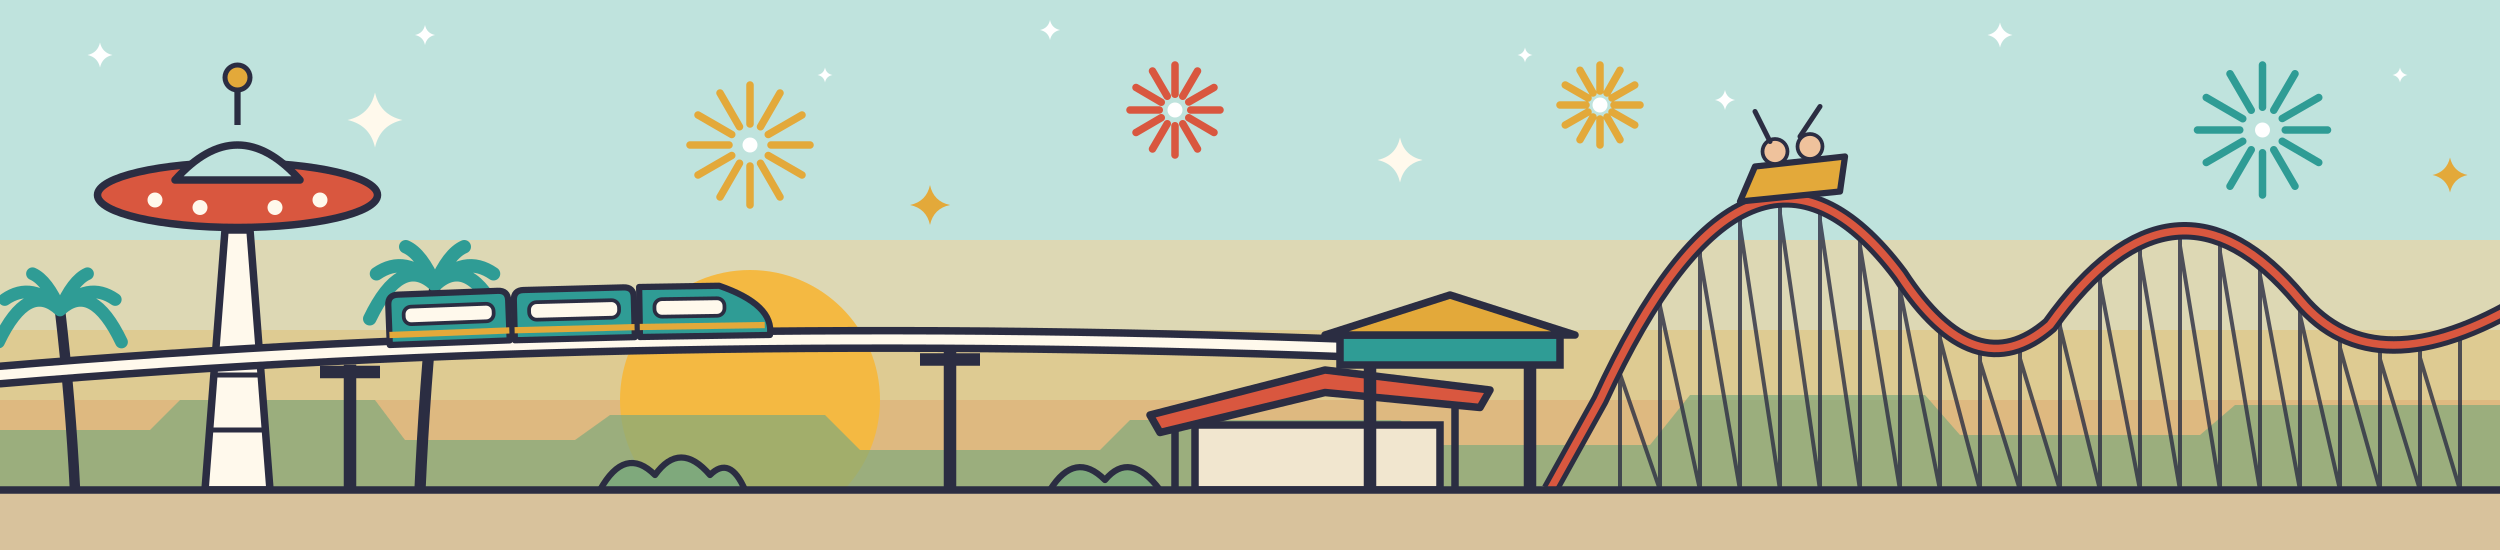
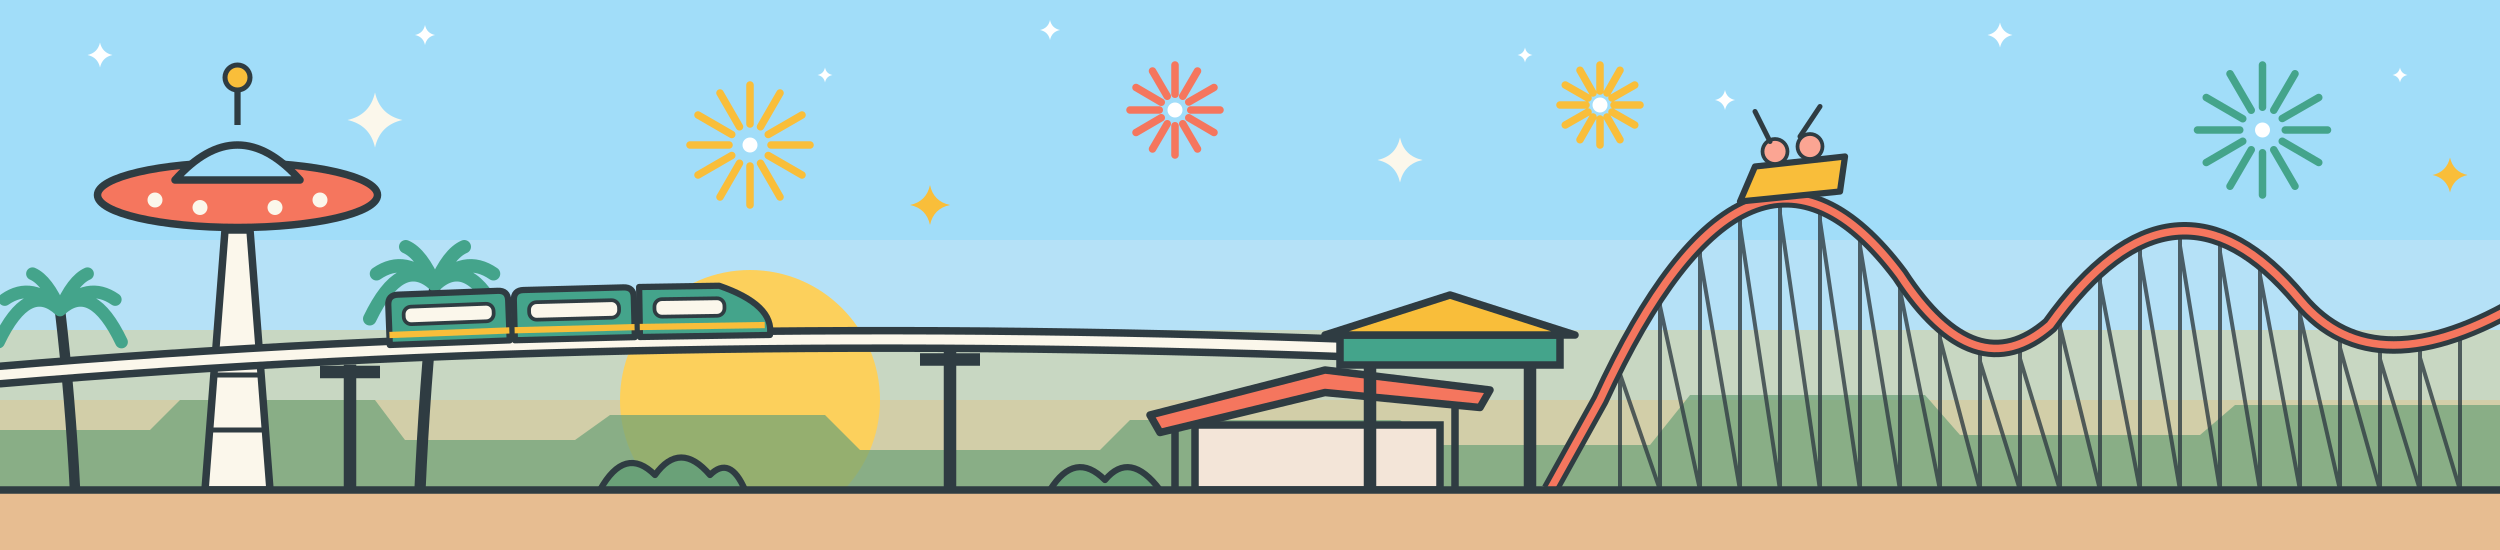
<svg xmlns="http://www.w3.org/2000/svg" viewBox="0 0 1000 220" width="1000" height="220">
  <g id="sky-layer">
-     <rect id="sky" width="1000" height="220" fill="#BFE3DD" />
-     <rect id="dusk-band-1" y="96" width="1000" height="100" fill="#E9D3A3" opacity="0.7" />
-     <rect id="dusk-band-2" y="132" width="1000" height="64" fill="#E3A93A" opacity="0.28" />
-     <rect id="dusk-band-3" y="160" width="1000" height="36" fill="#E07A3F" opacity="0.22" />
+     <rect id="sky" width="1000" height="220" fill="#A1DDF9" />
+     <rect id="dusk-band-1" y="96" width="1000" height="100" fill="#BDE2F7" opacity="0.7" />
+     <rect id="dusk-band-2" y="132" width="1000" height="64" fill="#F9BE3A" opacity="0.28" />
+     <rect id="dusk-band-3" y="160" width="1000" height="36" fill="#F6AF4E" opacity="0.22" />
  </g>
  <g id="stars">
    <path id="star-1" d="M40 17 Q40.9 21.1 45 22 Q40.9 22.9 40 27 Q39.1 22.9 35 22 Q39.1 21.1 40 17 Z" fill="#FFFFFF" />
    <path id="star-2" d="M170 10 Q170.7 13.3 174 14 Q170.7 14.7 170 18 Q169.3 14.7 166 14 Q169.3 13.3 170 10 Z" fill="#FFFFFF" />
    <path id="star-3" d="M330 27 Q330.5 29.5 333 30 Q330.5 30.5 330 33 Q329.5 30.5 327 30 Q329.5 29.5 330 27 Z" fill="#FFFFFF" />
    <path id="star-4" d="M420 8 Q420.7 11.3 424 12 Q420.7 12.7 420 16 Q419.3 12.7 416 12 Q419.3 11.3 420 8 Z" fill="#FFFFFF" />
    <path id="star-5" d="M610 19 Q610.5 21.5 613 22 Q610.5 22.5 610 25 Q609.5 22.5 607 22 Q609.5 21.5 610 19 Z" fill="#FFFFFF" />
    <path id="star-6" d="M690 36 Q690.7 39.3 694 40 Q690.7 40.7 690 44 Q689.3 40.7 686 40 Q689.3 39.3 690 36 Z" fill="#FFFFFF" />
    <path id="star-7" d="M800 9 Q800.9 13.1 805 14 Q800.9 14.9 800 19 Q799.1 14.9 795 14 Q799.1 13.1 800 9 Z" fill="#FFFFFF" />
    <path id="star-8" d="M960 27 Q960.5 29.5 963 30 Q960.5 30.5 960 33 Q959.5 30.5 957 30 Q959.5 29.5 960 27 Z" fill="#FFFFFF" />
  </g>
  <g id="fireworks">
    <g id="burst-1">
-       <path d="M308.4 58 L324 58 M307.3 62.2 L320.8 70 M304.2 65.3 L312 78.8 M300 66.4 L300 82 M295.8 65.3 L288 78.8 M292.7 62.2 L279.2 70 M291.6 58 L276 58 M292.7 53.8 L279.2 46 M295.8 50.7 L288 37.2 M300 49.6 L300 34 M304.2 50.7 L312 37.2 M307.3 53.8 L320.8 46" fill="none" stroke="#E3A93A" stroke-width="3" stroke-linecap="round" />
+       <path d="M308.4 58 L324 58 M307.3 62.2 L320.8 70 M304.2 65.3 L312 78.8 M300 66.4 L300 82 M295.8 65.3 L288 78.8 M292.7 62.2 L279.2 70 M291.6 58 L276 58 M292.7 53.8 L279.2 46 M295.8 50.7 L288 37.2 M300 49.6 L300 34 M304.2 50.7 L312 37.2 M307.3 53.8 L320.8 46" fill="none" stroke="#F9BE3A" stroke-width="3" stroke-linecap="round" />
      <circle cx="300" cy="58" r="3" fill="#FFFFFF" />
    </g>
    <g id="burst-2">
-       <path d="M476.3 44 L488 44 M475.5 47.1 L485.6 53 M473.1 49.5 L479 59.6 M470 50.3 L470 62 M466.9 49.5 L461 59.6 M464.5 47.1 L454.4 53 M463.7 44 L452 44 M464.5 40.9 L454.4 35 M466.9 38.5 L461 28.4 M470 37.7 L470 26 M473.1 38.5 L479 28.4 M475.5 40.8 L485.6 35" fill="none" stroke="#D9573F" stroke-width="3" stroke-linecap="round" />
+       <path d="M476.3 44 L488 44 M475.5 47.1 L485.6 53 M473.1 49.5 L479 59.6 M470 50.3 L470 62 M466.9 49.5 L461 59.6 M464.5 47.1 L454.4 53 M463.7 44 L452 44 M464.5 40.9 L454.4 35 M466.9 38.5 L461 28.4 M470 37.7 L470 26 M473.1 38.5 L479 28.4 M475.5 40.8 L485.6 35" fill="none" stroke="#F5765E" stroke-width="3" stroke-linecap="round" />
      <circle cx="470" cy="44" r="3" fill="#FFFFFF" />
    </g>
    <g id="burst-3">
-       <path d="M914.1 52 L931 52 M912.9 56.5 L927.5 65 M909.5 59.9 L918 74.5 M905 61.1 L905 78 M900.5 59.9 L892 74.5 M897.1 56.5 L882.5 65 M895.9 52 L879 52 M897.1 47.5 L882.5 39 M900.5 44.1 L892 29.5 M905 42.9 L905 26 M909.5 44.1 L918 29.5 M912.9 47.4 L927.5 39" fill="none" stroke="#2F9C95" stroke-width="3" stroke-linecap="round" />
+       <path d="M914.1 52 L931 52 M912.9 56.5 L927.5 65 M909.5 59.9 L918 74.5 M905 61.1 L905 78 M900.5 59.9 L892 74.5 M897.1 56.5 L882.5 65 M895.9 52 L879 52 M897.1 47.5 L882.5 39 M900.5 44.1 L892 29.5 M905 42.9 L905 26 M909.5 44.1 L918 29.5 M912.9 47.4 L927.5 39" fill="none" stroke="#44A48B" stroke-width="3" stroke-linecap="round" />
      <circle cx="905" cy="52" r="3" fill="#FFFFFF" />
    </g>
    <g id="burst-4">
-       <path d="M645.6 42 L656 42 M644.8 44.8 L653.9 50 M642.8 46.8 L648 55.9 M640 47.6 L640 58 M637.2 46.8 L632 55.9 M635.2 44.8 L626.1 50 M634.4 42 L624 42 M635.2 39.2 L626.1 34 M637.2 37.2 L632 28.1 M640 36.4 L640 26 M642.8 37.2 L648 28.1 M644.8 39.2 L653.9 34" fill="none" stroke="#E3A93A" stroke-width="3" stroke-linecap="round" />
+       <path d="M645.6 42 L656 42 M644.8 44.8 L653.9 50 M642.8 46.8 L648 55.9 M640 47.6 L640 58 M637.2 46.8 L632 55.9 M635.2 44.8 L626.1 50 M634.4 42 L624 42 M635.2 39.2 L626.1 34 M637.2 37.2 L632 28.1 M640 36.4 L640 26 M642.8 37.2 L648 28.1 M644.8 39.2 L653.9 34" fill="none" stroke="#F9BE3A" stroke-width="3" stroke-linecap="round" />
      <circle cx="640" cy="42" r="3" fill="#FFFFFF" />
    </g>
  </g>
  <g id="sun">
-     <circle cx="300" cy="160" r="52" fill="#F4B942" />
+     <circle cx="300" cy="160" r="52" fill="#FCD05C" />
  </g>
  <g id="mesas">
-     <path d="M0 196 L0 172 L60 172 L72 160 L150 160 L162 176 L230 176 L244 166 L330 166 L344 180 L440 180 L452 168 L560 168 L572 178 L660 178 L676 158 L770 158 L784 174 L880 174 L894 162 L1000 162 L1000 196 Z" fill="#7FA97C" opacity="0.7" />
+     <path d="M0 196 L0 172 L60 172 L72 160 L150 160 L162 176 L230 176 L244 166 L330 166 L344 180 L440 180 L452 168 L560 168 L572 178 L660 178 L676 158 L770 158 L784 174 L880 174 L894 162 L1000 162 L1000 196 Z" fill="#6AA178" opacity="0.7" />
  </g>
  <g id="sparkles">
-     <path id="sparkle-1" d="M150 37 Q152 46 161 48 Q152 50 150 59 Q148 50 139 48 Q148 46 150 37 Z" fill="#FFF9EC" />
-     <path id="sparkle-2" d="M372 74 Q373.4 80.6 380 82 Q373.4 83.4 372 90 Q370.6 83.4 364 82 Q370.6 80.6 372 74 Z" fill="#E3A93A" />
-     <path id="sparkle-3" d="M560 55 Q561.6 62.4 569 64 Q561.6 65.6 560 73 Q558.4 65.6 551 64 Q558.4 62.4 560 55 Z" fill="#FFF9EC" />
-     <path id="sparkle-4" d="M980 63 Q981.3 68.7 987 70 Q981.3 71.3 980 77 Q978.7 71.3 973 70 Q978.7 68.7 980 63 Z" fill="#E3A93A" />
+     <path id="sparkle-1" d="M150 37 Q152 46 161 48 Q152 50 150 59 Q148 50 139 48 Q148 46 150 37 Z" fill="#FBF7EB" />
+     <path id="sparkle-2" d="M372 74 Q373.4 80.6 380 82 Q373.4 83.4 372 90 Q370.6 83.4 364 82 Q370.6 80.6 372 74 Z" fill="#F9BE3A" />
+     <path id="sparkle-3" d="M560 55 Q561.6 62.4 569 64 Q561.6 65.6 560 73 Q558.4 65.6 551 64 Q558.4 62.4 560 55 Z" fill="#FBF7EB" />
+     <path id="sparkle-4" d="M980 63 Q981.3 68.7 987 70 Q981.3 71.3 980 77 Q978.7 71.3 973 70 Q978.7 68.7 980 63 Z" fill="#F9BE3A" />
  </g>
  <g id="saucer-tower">
-     <path d="M82 196 L90 92 L100 92 L108 196 Z" fill="#FFF9EC" stroke="#2B2D42" stroke-width="3" stroke-linejoin="round" />
-     <path d="M86 150 L104 150 M84 172 L106 172" fill="none" stroke="#2B2D42" stroke-width="2" />
-     <path d="M95 92 L95 60" stroke="#2B2D42" stroke-width="3" />
-     <ellipse cx="95" cy="78" rx="56" ry="13" fill="#D9573F" stroke="#2B2D42" stroke-width="3" />
-     <path d="M70 72 Q95 44 120 72 Z" fill="#BFE3DD" stroke="#2B2D42" stroke-width="3" stroke-linejoin="round" />
-     <circle cx="62" cy="80" r="3" fill="#FFF9EC" />
-     <circle cx="80" cy="83" r="3" fill="#FFF9EC" />
-     <circle cx="110" cy="83" r="3" fill="#FFF9EC" />
-     <circle cx="128" cy="80" r="3" fill="#FFF9EC" />
-     <path d="M95 50 L95 34" stroke="#2B2D42" stroke-width="2.5" />
-     <circle cx="95" cy="31" r="5" fill="#E3A93A" stroke="#2B2D42" stroke-width="2" />
+     <path d="M82 196 L90 92 L100 92 L108 196 Z" fill="#FBF7EB" stroke="#2F3C42" stroke-width="3" stroke-linejoin="round" />
+     <path d="M86 150 L104 150 M84 172 L106 172" fill="none" stroke="#2F3C42" stroke-width="2" />
+     <path d="M95 92 L95 60" stroke="#2F3C42" stroke-width="3" />
+     <ellipse cx="95" cy="78" rx="56" ry="13" fill="#F5765E" stroke="#2F3C42" stroke-width="3" />
+     <path d="M70 72 Q95 44 120 72 Z" fill="#A1DDF9" stroke="#2F3C42" stroke-width="3" stroke-linejoin="round" />
+     <circle cx="62" cy="80" r="3" fill="#FBF7EB" />
+     <circle cx="80" cy="83" r="3" fill="#FBF7EB" />
+     <circle cx="110" cy="83" r="3" fill="#FBF7EB" />
+     <circle cx="128" cy="80" r="3" fill="#FBF7EB" />
+     <path d="M95 50 L95 34" stroke="#2F3C42" stroke-width="2.5" />
+     <circle cx="95" cy="31" r="5" fill="#F9BE3A" stroke="#2F3C42" stroke-width="2" />
  </g>
  <g id="palms">
    <g id="palm-1">
-       <path d="M30 196 Q28.2 160 24 124" fill="none" stroke="#2B2D42" stroke-width="4.2" stroke-linecap="round" />
-       <path d="M24 124 Q13 112.1 1.9 119.8 M24 124 Q18.9 112.1 13 109.5 M24 124 Q29.1 112.1 35 109.5 M24 124 Q35 112.1 46.1 119.8 M24 124 Q36.8 112.1 48.6 136.8 M24 124 Q11.2 112.1 -0.6 136.8" fill="none" stroke="#2F9C95" stroke-width="5.1" stroke-linecap="round" />
+       <path d="M30 196 Q28.2 160 24 124" fill="none" stroke="#2F3C42" stroke-width="4.2" stroke-linecap="round" />
+       <path d="M24 124 Q13 112.1 1.9 119.8 M24 124 Q18.9 112.1 13 109.5 M24 124 Q29.1 112.1 35 109.5 M24 124 Q35 112.1 46.1 119.8 M24 124 Q36.8 112.1 48.6 136.8 M24 124 Q11.2 112.1 -0.6 136.8" fill="none" stroke="#44A48B" stroke-width="5.1" stroke-linecap="round" />
    </g>
    <g id="palm-2">
-       <path d="M168 196 Q169.8 155 174 114" fill="none" stroke="#2B2D42" stroke-width="4.5" stroke-linecap="round" />
-       <path d="M174 114 Q162.3 101.4 150.6 109.5 M174 114 Q168.6 101.4 162.3 98.7 M174 114 Q179.4 101.4 185.7 98.7 M174 114 Q185.7 101.4 197.4 109.5 M174 114 Q187.5 101.4 200.1 127.5 M174 114 Q160.5 101.4 147.9 127.5" fill="none" stroke="#2F9C95" stroke-width="5.4" stroke-linecap="round" />
+       <path d="M168 196 Q169.8 155 174 114" fill="none" stroke="#2F3C42" stroke-width="4.5" stroke-linecap="round" />
+       <path d="M174 114 Q162.3 101.4 150.6 109.5 M174 114 Q168.6 101.4 162.3 98.7 M174 114 Q179.4 101.4 185.7 98.7 M174 114 Q185.7 101.4 197.4 109.5 M174 114 Q187.5 101.4 200.1 127.5 M174 114 Q160.5 101.4 147.9 127.5" fill="none" stroke="#44A48B" stroke-width="5.4" stroke-linecap="round" />
    </g>
  </g>
  <g id="pavilion">
-     <path d="M470 196 L470 168 M582 196 L582 160" fill="none" stroke="#2B2D42" stroke-width="3" />
-     <rect x="478" y="170" width="98" height="26" fill="#F1E6CF" stroke="#2B2D42" stroke-width="3" />
-     <path d="M460 166 L530 148 L596 156 L592 163 L530 157 L464 173 Z" fill="#D9573F" stroke="#2B2D42" stroke-width="3" stroke-linejoin="round" />
+     <path d="M470 196 L470 168 M582 196 L582 160" fill="none" stroke="#2F3C42" stroke-width="3" />
+     <rect x="478" y="170" width="98" height="26" fill="#F3E5D8" stroke="#2F3C42" stroke-width="3" />
+     <path d="M460 166 L530 148 L596 156 L592 163 L530 157 L464 173 Z" fill="#F5765E" stroke="#2F3C42" stroke-width="3" stroke-linejoin="round" />
  </g>
  <g id="monorail-track">
-     <path d="M0 150 Q260 128 560 140" fill="none" stroke="#2B2D42" stroke-width="10" stroke-linecap="round" />
-     <path d="M0 150 Q260 128 560 140" fill="none" stroke="#FFF9EC" stroke-width="4" stroke-linecap="round" />
-     <path d="M140 145.8 L140 196 M128 148.8 L152 148.8" fill="none" stroke="#2B2D42" stroke-width="5" />
-     <path d="M380 140.8 L380 196 M368 143.8 L392 143.8" fill="none" stroke="#2B2D42" stroke-width="5" />
-     <path d="M548 196 L548 146 M612 196 L612 146" stroke="#2B2D42" stroke-width="5" />
-     <rect x="536" y="134" width="88" height="12" fill="#2F9C95" stroke="#2B2D42" stroke-width="3" />
-     <path d="M530 134 L580 118 L630 134 Z" fill="#E3A93A" stroke="#2B2D42" stroke-width="3" stroke-linejoin="round" />
+     <path d="M0 150 Q260 128 560 140" fill="none" stroke="#2F3C42" stroke-width="10" stroke-linecap="round" />
+     <path d="M0 150 Q260 128 560 140" fill="none" stroke="#FBF7EB" stroke-width="4" stroke-linecap="round" />
+     <path d="M140 145.8 L140 196 M128 148.8 L152 148.8" fill="none" stroke="#2F3C42" stroke-width="5" />
+     <path d="M380 140.8 L380 196 M368 143.8 L392 143.8" fill="none" stroke="#2F3C42" stroke-width="5" />
+     <path d="M548 196 L548 146 M612 196 L612 146" stroke="#2F3C42" stroke-width="5" />
+     <rect x="536" y="134" width="88" height="12" fill="#44A48B" stroke="#2F3C42" stroke-width="3" />
+     <path d="M530 134 L580 118 L630 134 Z" fill="#F9BE3A" stroke="#2F3C42" stroke-width="3" stroke-linejoin="round" />
  </g>
  <g id="monorail-train">
    <g transform="rotate(-2.2 156 140)">
-       <path d="M160 118 L200 118 Q204 118 204 122 L204 138 L156 138 L156 122 Q156 118 160 118 Z" fill="#2F9C95" stroke="#2B2D42" stroke-width="2.5" stroke-linejoin="round" />
-       <rect x="162" y="123" width="36" height="7" rx="3" fill="#FFF9EC" stroke="#2B2D42" stroke-width="1.5" />
-       <line x1="156" y1="134" x2="204" y2="134" stroke="#E3A93A" stroke-width="2.5" />
+       <path d="M160 118 L200 118 Q204 118 204 122 L204 138 L156 138 L156 122 Q156 118 160 118 Z" fill="#44A48B" stroke="#2F3C42" stroke-width="2.5" stroke-linejoin="round" />
+       <rect x="162" y="123" width="36" height="7" rx="3" fill="#FBF7EB" stroke="#2F3C42" stroke-width="1.5" />
+       <line x1="156" y1="134" x2="204" y2="134" stroke="#F9BE3A" stroke-width="2.5" />
    </g>
    <g transform="rotate(-1.5 206 138.1)">
-       <path d="M210 116.1 L250 116.1 Q254 116.1 254 120.1 L254 136.1 L206 136.1 L206 120.1 Q206 116.1 210 116.1 Z" fill="#2F9C95" stroke="#2B2D42" stroke-width="2.5" stroke-linejoin="round" />
-       <rect x="212" y="121.1" width="36" height="7" rx="3" fill="#FFF9EC" stroke="#2B2D42" stroke-width="1.5" />
-       <line x1="206" y1="132.1" x2="254" y2="132.1" stroke="#E3A93A" stroke-width="2.5" />
+       <path d="M210 116.1 L250 116.1 Q254 116.1 254 120.1 L254 136.1 L206 136.1 L206 120.1 Q206 116.1 210 116.1 Z" fill="#44A48B" stroke="#2F3C42" stroke-width="2.5" stroke-linejoin="round" />
+       <rect x="212" y="121.1" width="36" height="7" rx="3" fill="#FBF7EB" stroke="#2F3C42" stroke-width="1.5" />
+       <line x1="206" y1="132.1" x2="254" y2="132.1" stroke="#F9BE3A" stroke-width="2.5" />
    </g>
    <g transform="rotate(-0.9 256 136.8)">
-       <path d="M256 114.8 L288 114.8 Q310 122.8 308 134.8 L256 134.8 Z" fill="#2F9C95" stroke="#2B2D42" stroke-width="2.5" stroke-linejoin="round" />
-       <rect x="262" y="119.8" width="28" height="7" rx="3" fill="#FFF9EC" stroke="#2B2D42" stroke-width="1.5" />
-       <line x1="256" y1="130.8" x2="306" y2="130.8" stroke="#E3A93A" stroke-width="2.5" />
+       <path d="M256 114.8 L288 114.8 Q310 122.8 308 134.8 L256 134.8 Z" fill="#44A48B" stroke="#2F3C42" stroke-width="2.5" stroke-linejoin="round" />
+       <rect x="262" y="119.8" width="28" height="7" rx="3" fill="#FBF7EB" stroke="#2F3C42" stroke-width="1.5" />
+       <line x1="256" y1="130.8" x2="306" y2="130.8" stroke="#F9BE3A" stroke-width="2.5" />
    </g>
  </g>
  <g id="coaster">
-     <path d="M648 143.6 L648 196 M664 116.4 L664 196 M680 96.7 L680 196 M696 84.4 L696 196 M712 79.6 L712 196 M728 82.3 L728 196 M744 92.4 L744 196 M760 110 L760 196 M776 129.4 L776 196 M792 138.6 L792 196 M808 137.5 L808 196 M824 124.6 L824 196 M840 107.2 L840 196 M856 96.4 L856 196 M872 92.4 L872 196 M888 94.9 L888 196 M904 104.1 L904 196 M920 120 L920 196 M936 133.1 L936 196 M952 137.7 L952 196 M968 137.1 L968 196 M984 132.7 L984 196 M648 149.6 L664 196 M664 122.4 L680 196 M680 102.7 L696 196 M696 90.4 L712 196 M712 85.6 L728 196 M728 88.3 L744 196 M744 98.4 L760 196 M760 116 L776 196 M776 135.4 L792 196 M792 144.6 L808 196 M808 143.5 L824 196 M824 130.6 L840 196 M840 113.2 L856 196 M856 102.4 L872 196 M872 98.4 L888 196 M888 100.9 L904 196 M904 110.1 L920 196 M920 126 L936 196 M936 139.1 L952 196 M952 143.7 L968 196 M968 143.1 L984 196 " fill="none" stroke="#2B2D42" stroke-width="1.6" opacity="0.8" />
-     <path d="M620 196 L640 160 Q700 30 760 110 Q790 156 820 130 Q870 60 920 120 Q950 156 1010 120" fill="none" stroke="#2B2D42" stroke-width="7" stroke-linejoin="round" />
-     <path d="M620 196 L640 160 Q700 30 760 110 Q790 156 820 130 Q870 60 920 120 Q950 156 1010 120" fill="none" stroke="#D9573F" stroke-width="3" stroke-linejoin="round" />
+     <path d="M648 143.6 L648 196 M664 116.4 L664 196 M680 96.7 L680 196 M696 84.4 L696 196 M712 79.6 L712 196 M728 82.3 L728 196 M744 92.4 L744 196 M760 110 L760 196 M776 129.4 L776 196 M792 138.6 L792 196 M808 137.5 L808 196 M824 124.6 L824 196 M840 107.2 L840 196 M856 96.4 L856 196 M872 92.4 L872 196 M888 94.9 L888 196 M904 104.1 L904 196 M920 120 L920 196 M936 133.1 L936 196 M952 137.7 L952 196 M968 137.1 L968 196 M984 132.7 L984 196 M648 149.6 L664 196 M664 122.4 L680 196 M680 102.7 L696 196 M696 90.4 L712 196 M712 85.6 L728 196 M728 88.3 L744 196 M744 98.4 L760 196 M760 116 L776 196 M776 135.4 L792 196 M792 144.6 L808 196 M808 143.5 L824 196 M824 130.6 L840 196 M840 113.2 L856 196 M856 102.4 L872 196 M872 98.4 L888 196 M888 100.9 L904 196 M904 110.1 L920 196 M920 126 L936 196 M936 139.1 L952 196 M952 143.7 L968 196 M968 143.1 L984 196 " fill="none" stroke="#2F3C42" stroke-width="1.6" opacity="0.8" />
+     <path d="M620 196 L640 160 Q700 30 760 110 Q790 156 820 130 Q870 60 920 120 Q950 156 1010 120" fill="none" stroke="#2F3C42" stroke-width="7" stroke-linejoin="round" />
+     <path d="M620 196 L640 160 Q700 30 760 110 Q790 156 820 130 Q870 60 920 120 Q950 156 1010 120" fill="none" stroke="#F5765E" stroke-width="3" stroke-linejoin="round" />
  </g>
  <g id="coaster-car">
-     <path d="M696 80.6 L736 76.6 L738 62.6 L702 66.6 Z" fill="#E3A93A" stroke="#2B2D42" stroke-width="2.5" stroke-linejoin="round" />
-     <circle cx="710" cy="60.6" r="5" fill="#EFC29C" stroke="#2B2D42" stroke-width="1.5" />
-     <circle cx="724" cy="58.6" r="5" fill="#EFC29C" stroke="#2B2D42" stroke-width="1.5" />
-     <path d="M720 54.6 L728 42.6 M708 56.6 L702 44.6" stroke="#2B2D42" stroke-width="2" stroke-linecap="round" />
+     <path d="M696 80.6 L736 76.6 L738 62.6 L702 66.6 Z" fill="#F9BE3A" stroke="#2F3C42" stroke-width="2.5" stroke-linejoin="round" />
+     <circle cx="710" cy="60.6" r="5" fill="#FBA593" stroke="#2F3C42" stroke-width="1.5" />
+     <circle cx="724" cy="58.6" r="5" fill="#FBA593" stroke="#2F3C42" stroke-width="1.5" />
+     <path d="M720 54.6 L728 42.6 M708 56.6 L702 44.6" stroke="#2F3C42" stroke-width="2" stroke-linecap="round" />
  </g>
  <g id="shrubs">
-     <path d="M240 196 q10 -18 22 -6 q10 -14 22 0 q8 -8 14 6 Z M420 196 q10 -16 22 -4 q10 -12 22 4 Z" fill="#7FA97C" stroke="#2B2D42" stroke-width="2.5" stroke-linejoin="round" />
+     <path d="M240 196 q10 -18 22 -6 q10 -14 22 0 q8 -8 14 6 Z M420 196 q10 -16 22 -4 q10 -12 22 4 Z" fill="#6AA178" stroke="#2F3C42" stroke-width="2.5" stroke-linejoin="round" />
  </g>
  <g id="ground">
-     <rect y="196" width="1000" height="24" fill="#D8C29C" />
-     <line x1="0" y1="196" x2="1000" y2="196" stroke="#2B2D42" stroke-width="3" />
+     <rect y="196" width="1000" height="24" fill="#E7BD91" />
+     <line x1="0" y1="196" x2="1000" y2="196" stroke="#2F3C42" stroke-width="3" />
  </g>
</svg>
